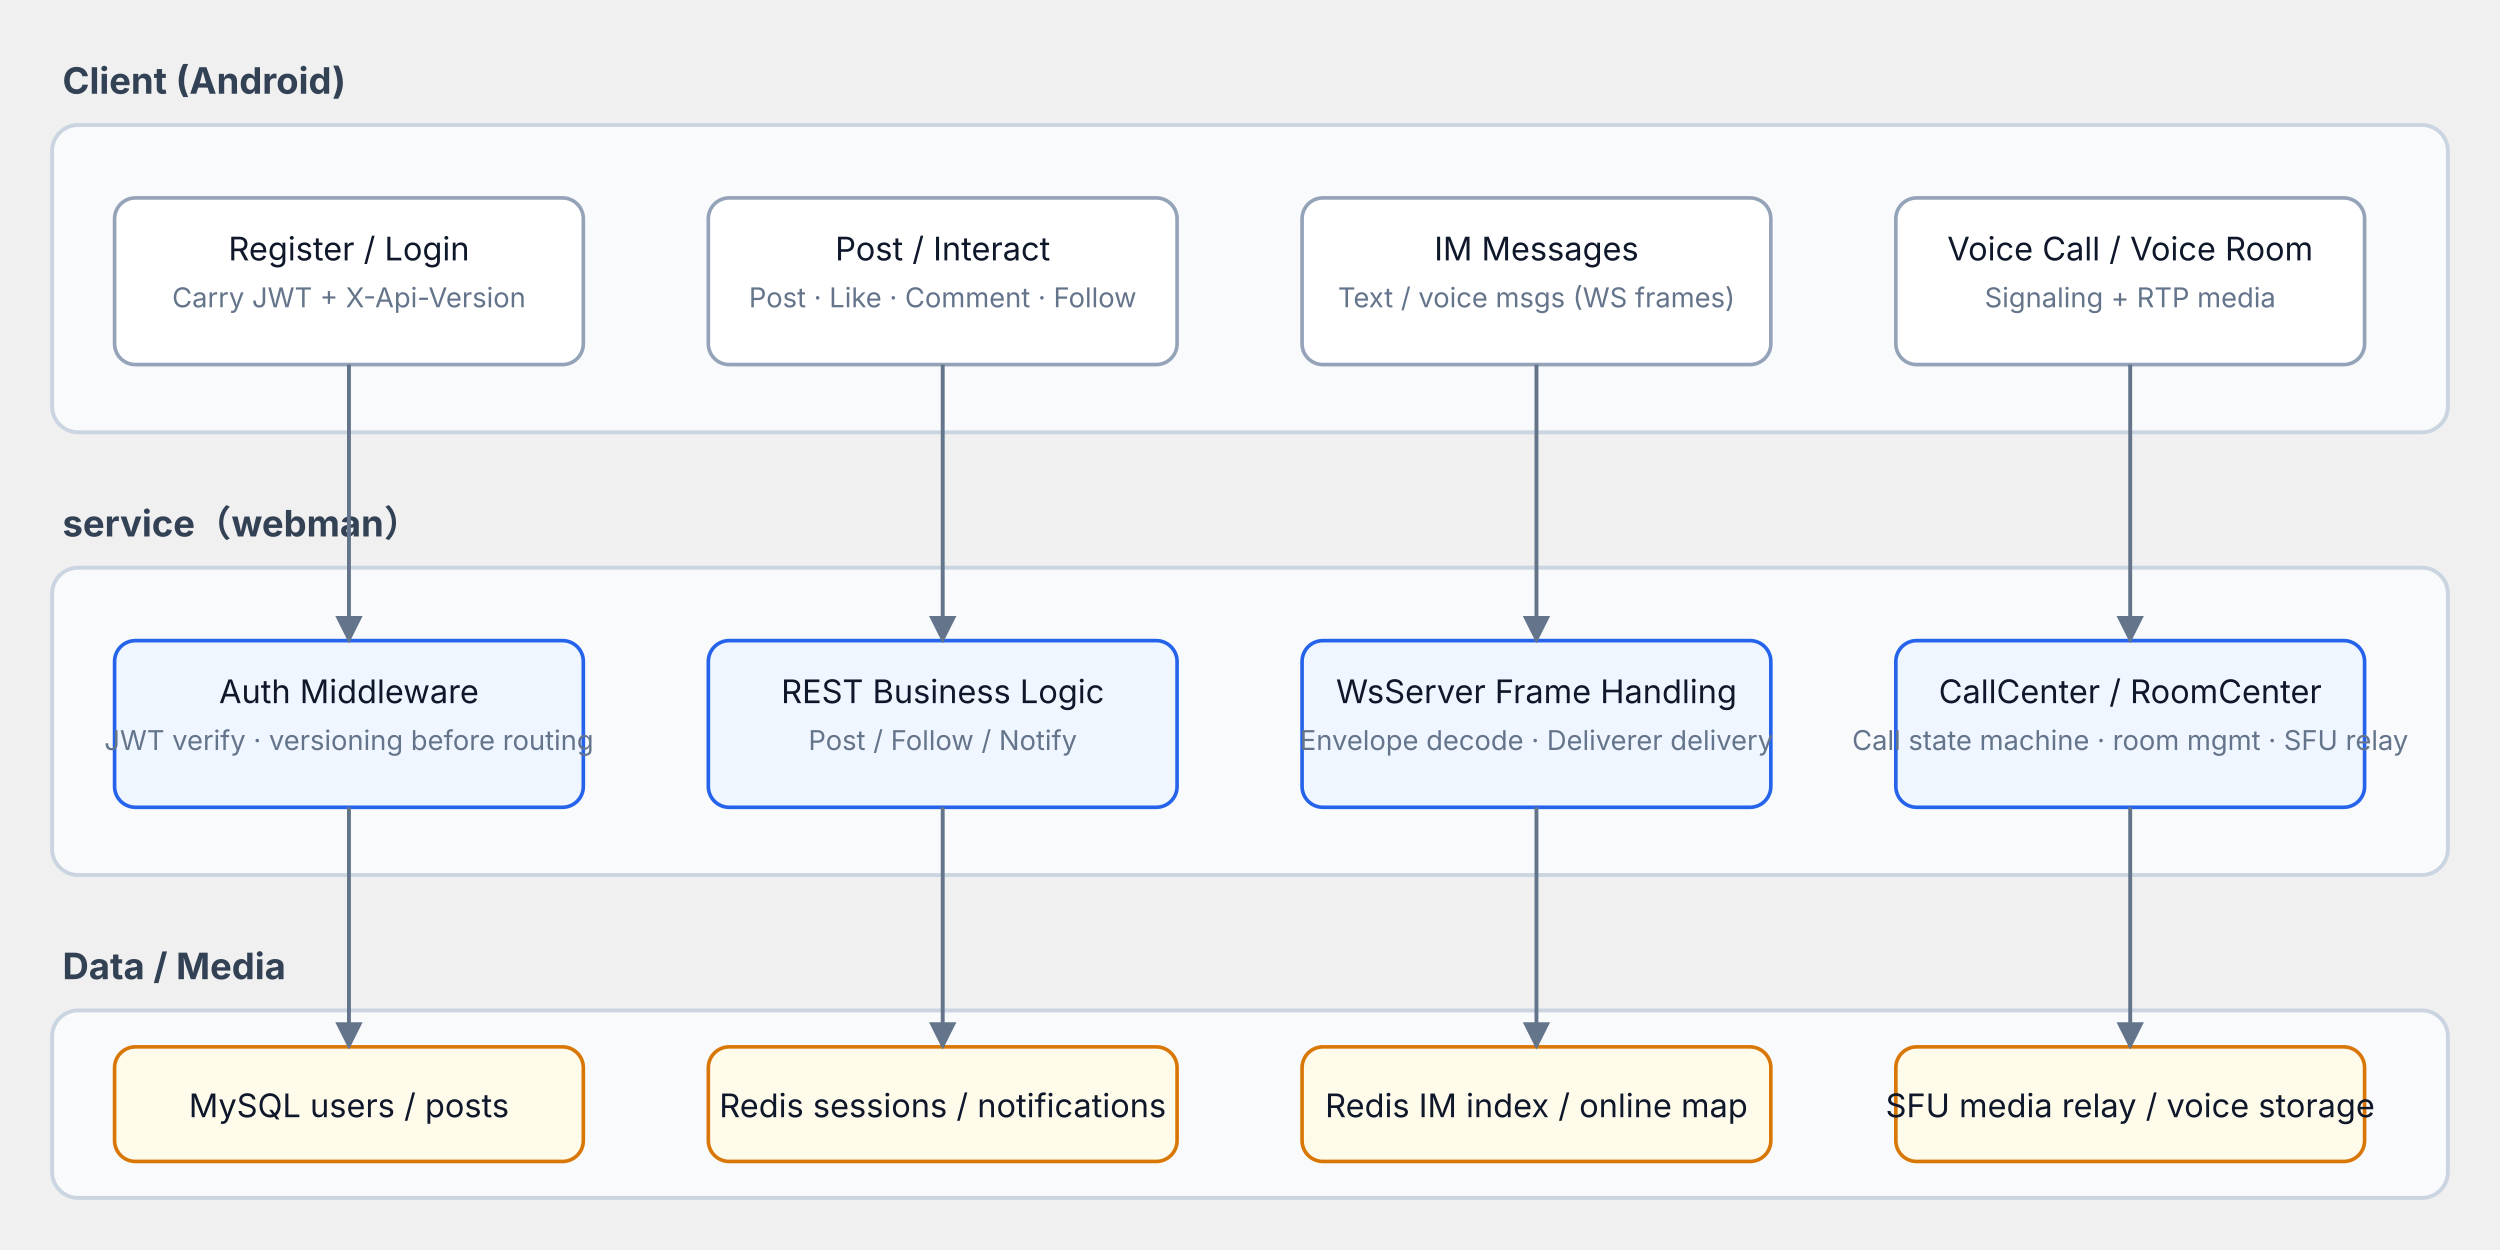
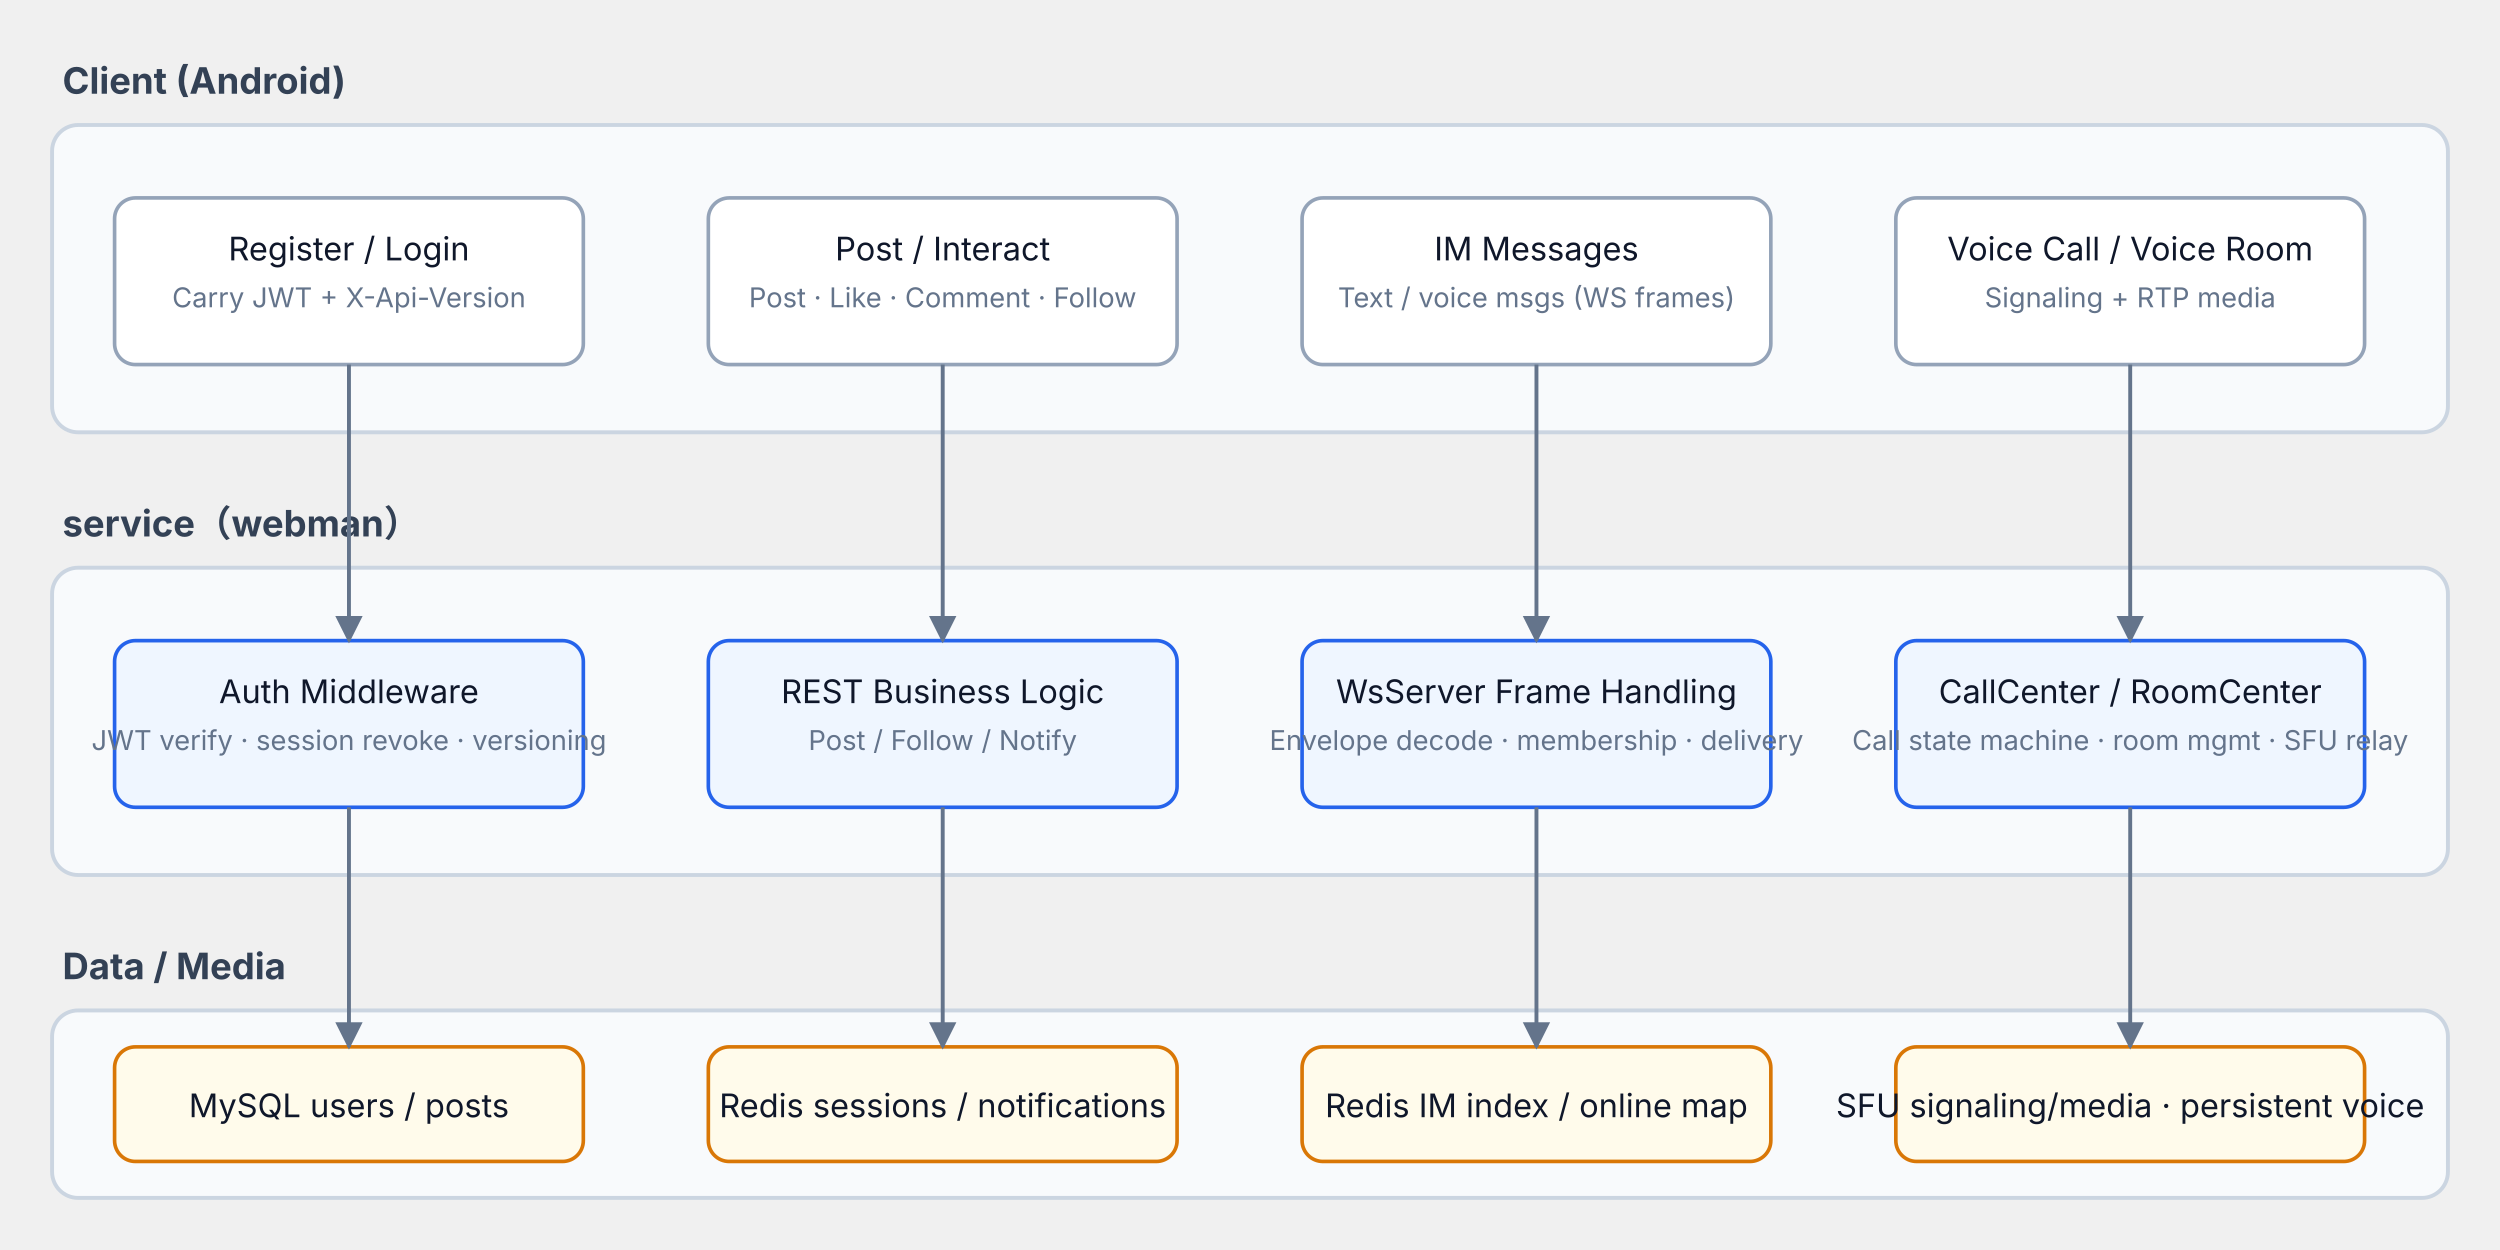
<svg xmlns="http://www.w3.org/2000/svg" viewBox="0 0 960 480" width="100%" font-family="system-ui, -apple-system, 'Segoe UI', 'PingFang SC', 'Microsoft YaHei', sans-serif">
  <defs>
    <marker id="arr" viewBox="0 0 10 10" refX="9" refY="5" markerWidth="7" markerHeight="7" orient="auto-start-reverse">
      <path d="M 0 0 L 10 5 L 0 10 z" fill="#64748b" />
    </marker>
  </defs>
  <style>
    .lane { fill: #f8fafc; stroke: #cbd5e1; stroke-width: 1.5; rx: 10 }
    .b1   { fill: #ffffff; stroke: #94a3b8; stroke-width: 1.4; rx: 8 }
    .b2   { fill: #eff6ff; stroke: #2563eb; stroke-width: 1.4; rx: 8 }
    .b3   { fill: #fffbeb; stroke: #d97706; stroke-width: 1.4; rx: 8 }
    .lbl  { font-size: 14px; font-weight: 700; fill: #334155 }
    .t    { font-size: 12.5px; fill: #0f172a; text-anchor: middle }
    .ts   { font-size: 10.5px; fill: #64748b; text-anchor: middle }
    .edge { stroke: #64748b; stroke-width: 1.5; fill: none; marker-end: url(#arr) }
  </style>
  <text class="lbl" x="24" y="36">Client (Android)</text>
  <rect class="lane" x="20" y="48" width="920" height="118" />
  <rect class="b1" x="44" y="76" width="180" height="64" />
  <text class="t" x="134" y="100">Register / Login</text>
  <text class="ts" x="134" y="118">Carry JWT + X-Api-Version</text>
  <rect class="b1" x="272" y="76" width="180" height="64" />
  <text class="t" x="362" y="100">Post / Interact</text>
  <text class="ts" x="362" y="118">Post · Like · Comment · Follow</text>
  <rect class="b1" x="500" y="76" width="180" height="64" />
  <text class="t" x="590" y="100">IM Messages</text>
  <text class="ts" x="590" y="118">Text / voice msgs (WS frames)</text>
  <rect class="b1" x="728" y="76" width="180" height="64" />
  <text class="t" x="818" y="100">Voice Call / Voice Room</text>
  <text class="ts" x="818" y="118">Signaling + RTP media</text>
  <text class="lbl" x="24" y="206">service（webman）</text>
  <rect class="lane" x="20" y="218" width="920" height="118" />
  <rect class="b2" x="44" y="246" width="180" height="64" />
  <text class="t" x="134" y="270">Auth Middleware</text>
-   <text class="ts" x="134" y="288">JWT verify · versioning before routing</text>
+   <text class="ts" x="134" y="288">JWT verify · session revoke · versioning</text>
  <rect class="b2" x="272" y="246" width="180" height="64" />
  <text class="t" x="362" y="270">REST Business Logic</text>
  <text class="ts" x="362" y="288">Post / Follow / Notify</text>
  <rect class="b2" x="500" y="246" width="180" height="64" />
  <text class="t" x="590" y="270">WsServer Frame Handling</text>
-   <text class="ts" x="590" y="288">Envelope decode · Deliverer delivery</text>
+   <text class="ts" x="590" y="288">Envelope decode · membership · delivery</text>
  <rect class="b2" x="728" y="246" width="180" height="64" />
  <text class="t" x="818" y="270">CallCenter / RoomCenter</text>
  <text class="ts" x="818" y="288">Call state machine · room mgmt · SFU relay</text>
  <text class="lbl" x="24" y="376">Data / Media</text>
  <rect class="lane" x="20" y="388" width="920" height="72" />
  <rect class="b3" x="44" y="402" width="180" height="44" />
  <text class="t" x="134" y="429">MySQL users / posts</text>
  <rect class="b3" x="272" y="402" width="180" height="44" />
  <text class="t" x="362" y="429">Redis sessions / notifications</text>
  <rect class="b3" x="500" y="402" width="180" height="44" />
  <text class="t" x="590" y="429">Redis IM index / online map</text>
  <rect class="b3" x="728" y="402" width="180" height="44" />
-   <text class="t" x="818" y="429">SFU media relay / voice storage</text>
+   <text class="t" x="818" y="429">SFU signaling/media · persistent voice</text>
  <path class="edge" d="M 134 140 L 134 246" />
  <path class="edge" d="M 362 140 L 362 246" />
  <path class="edge" d="M 590 140 L 590 246" />
  <path class="edge" d="M 818 140 L 818 246" />
  <path class="edge" d="M 134 310 L 134 402" />
  <path class="edge" d="M 362 310 L 362 402" />
  <path class="edge" d="M 590 310 L 590 402" />
  <path class="edge" d="M 818 310 L 818 402" />
</svg>
